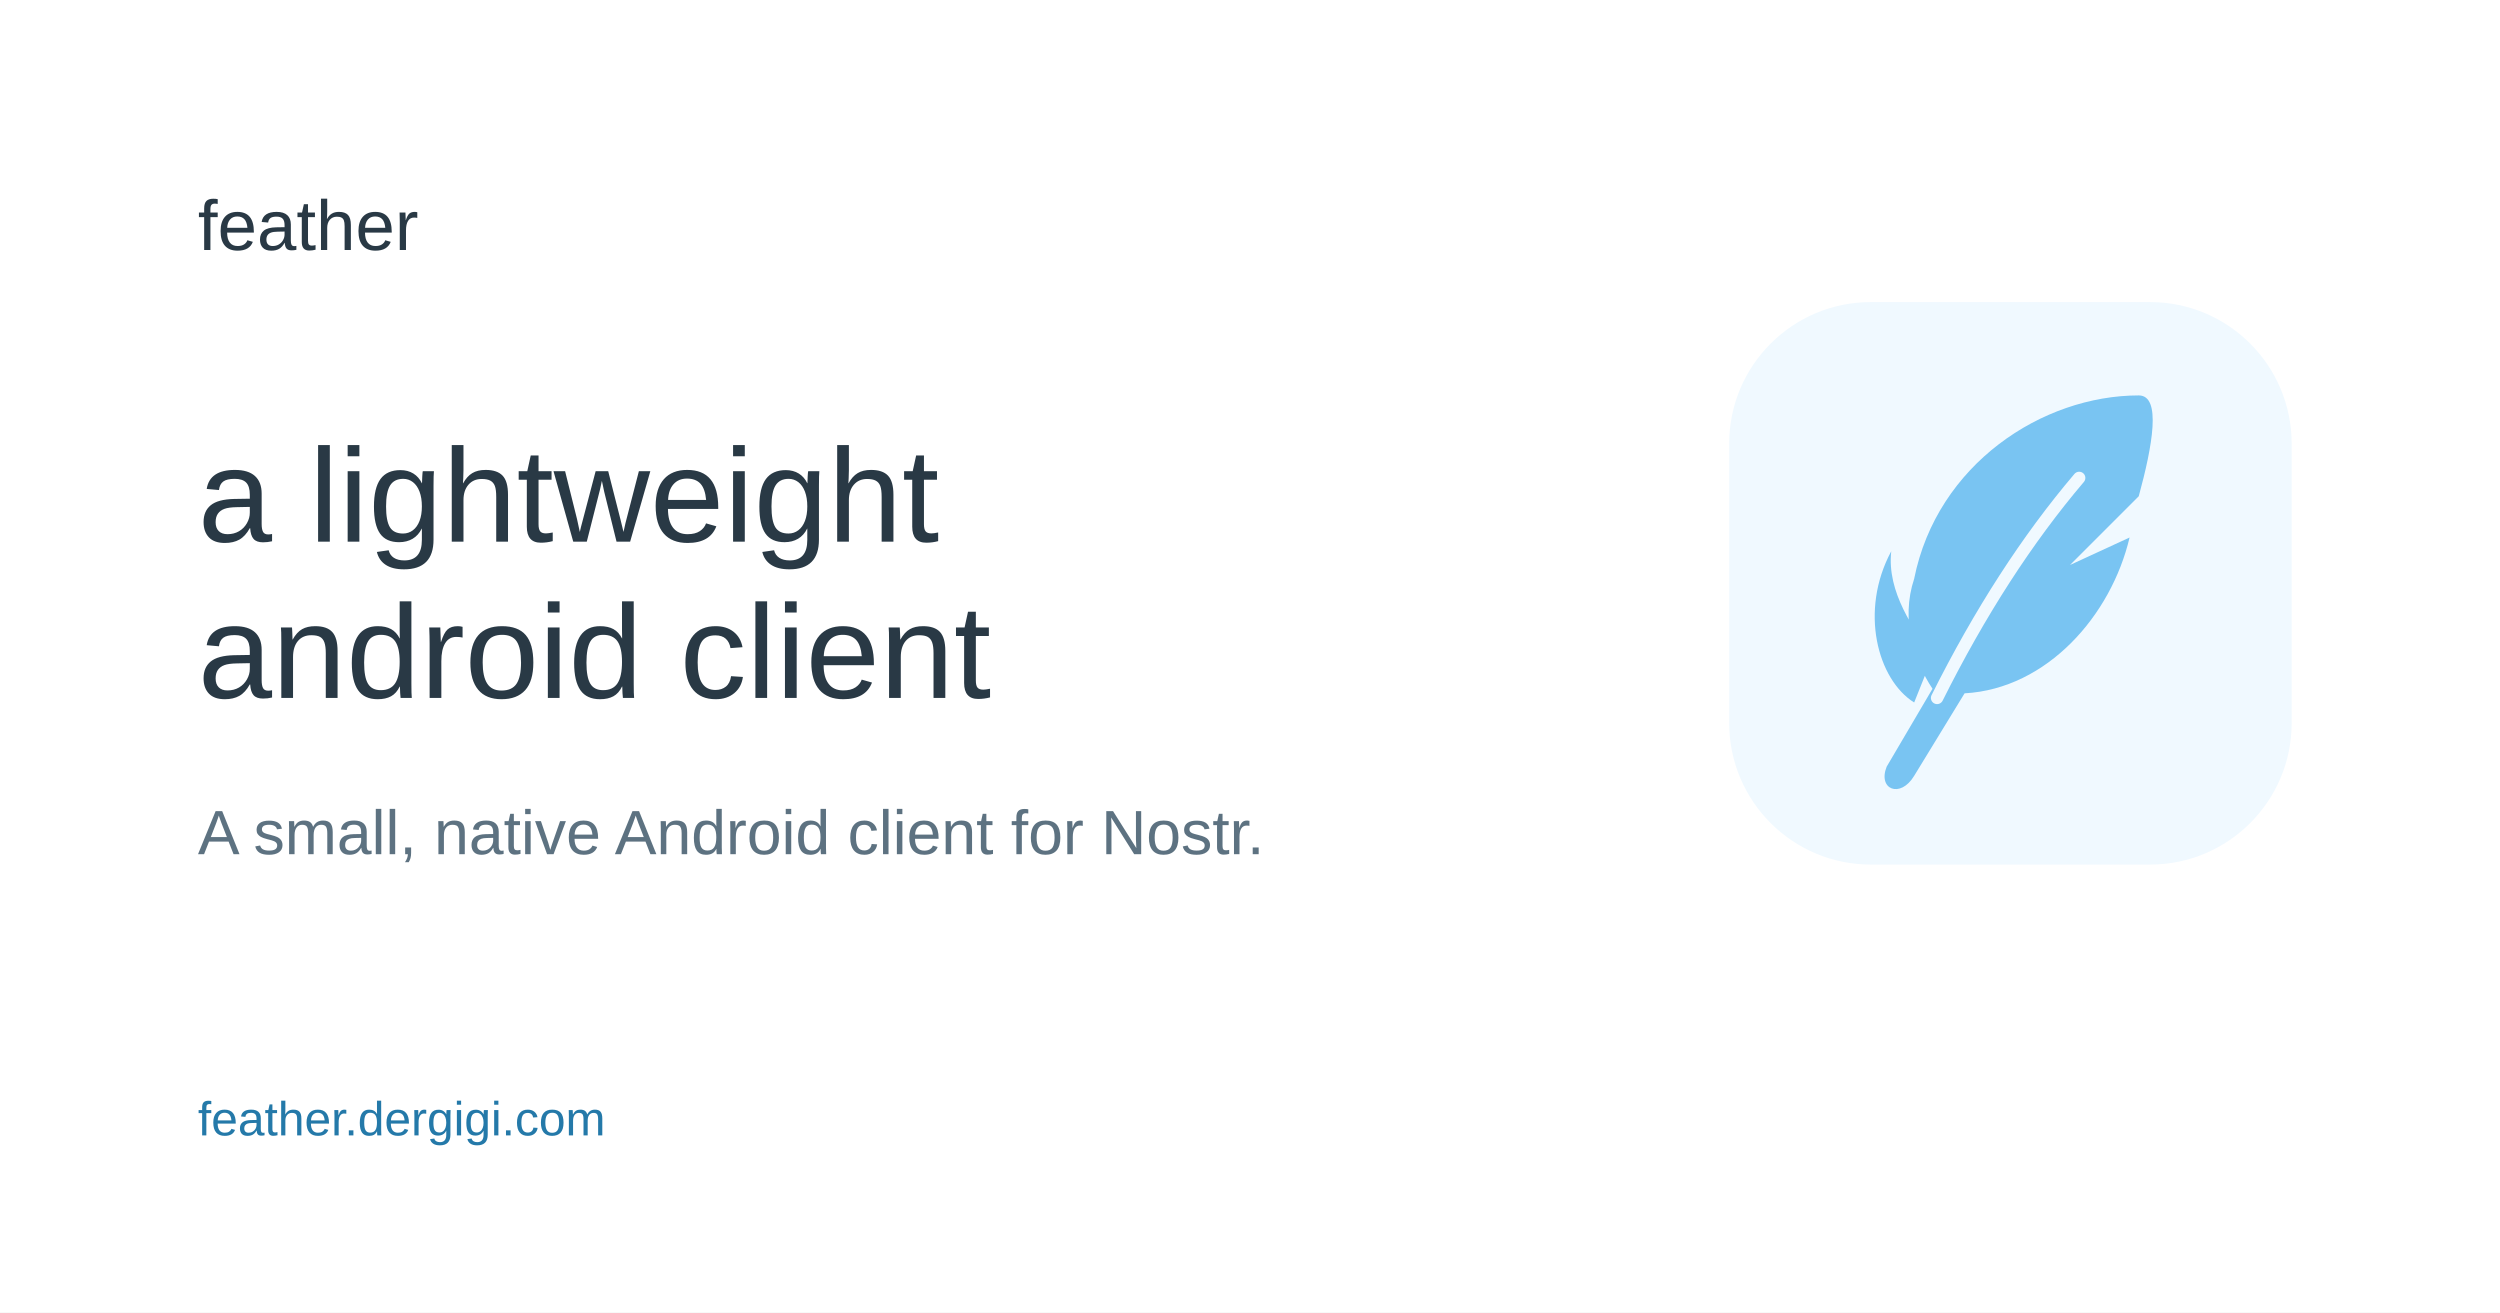
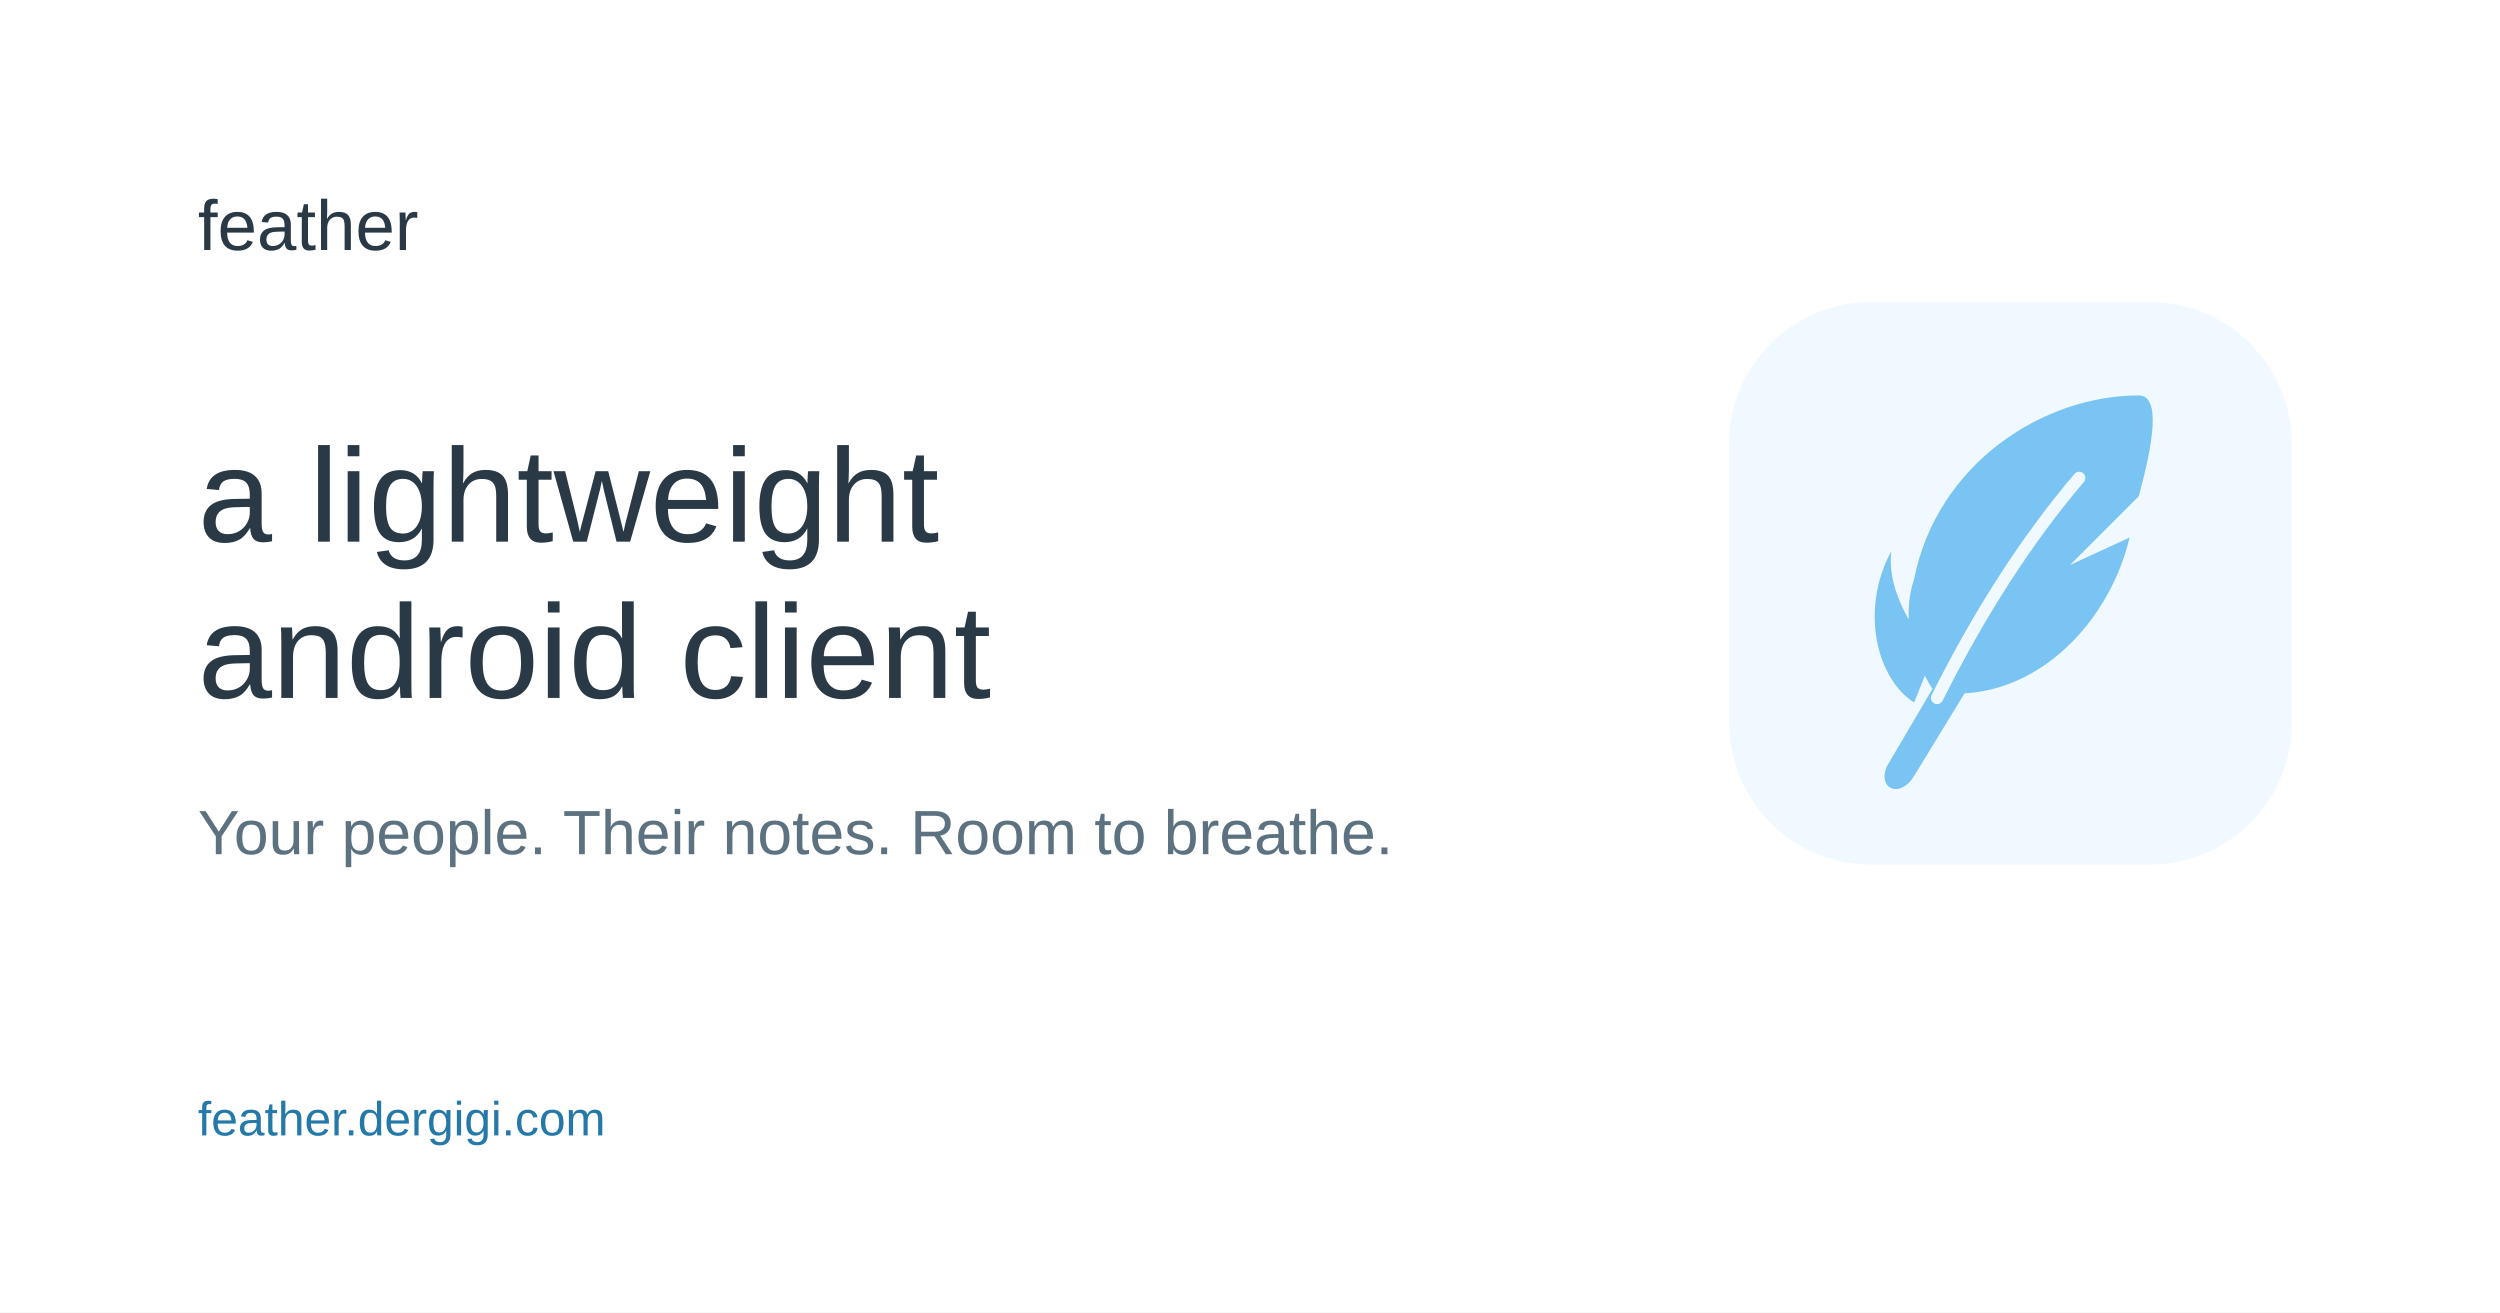
<svg xmlns="http://www.w3.org/2000/svg" width="1200" height="630" viewBox="0 0 1200 630">
  <rect width="1200" height="630" fill="white" />
  <rect x="830" y="145" width="270" height="270" rx="68" fill="#F0F9FF" />
  <g transform="translate(855 170) scale(2.2)">
    <path fill="#79C4F2" d="M78 9C57 9 34 24 29 49c-3 9 0 18 4 24L23 90c-2 5 3 7 6 2l11-18c18-1 32-17 36-34l-13 6 15-15c3-11 5-22 0-22ZM33 66c-4-6-10-14-9-23-7 13-3 28 5 33Z" />
    <path fill="none" stroke="#F0F9FF" stroke-width="2.7" stroke-linecap="round" d="M34 75Q48 47 65 27" />
  </g>
  <g font-family="Arial, sans-serif">
    <text x="95" y="120" font-size="34" fill="#293945">feather</text>
    <text x="95" y="260" font-size="64" fill="#293945">a lightweight</text>
    <text x="95" y="335" font-size="64" fill="#293945">android client</text>
-     <text x="95" y="410" font-size="30" fill="#5d7281">A small, native Android client for Nostr.</text>
+     <text x="95" y="410" font-size="30" fill="#5d7281">Your people. Their notes. Room to breathe.</text>
    <text x="95" y="545" font-size="23" fill="#2479a9">feather.dergigi.com</text>
  </g>
</svg>
